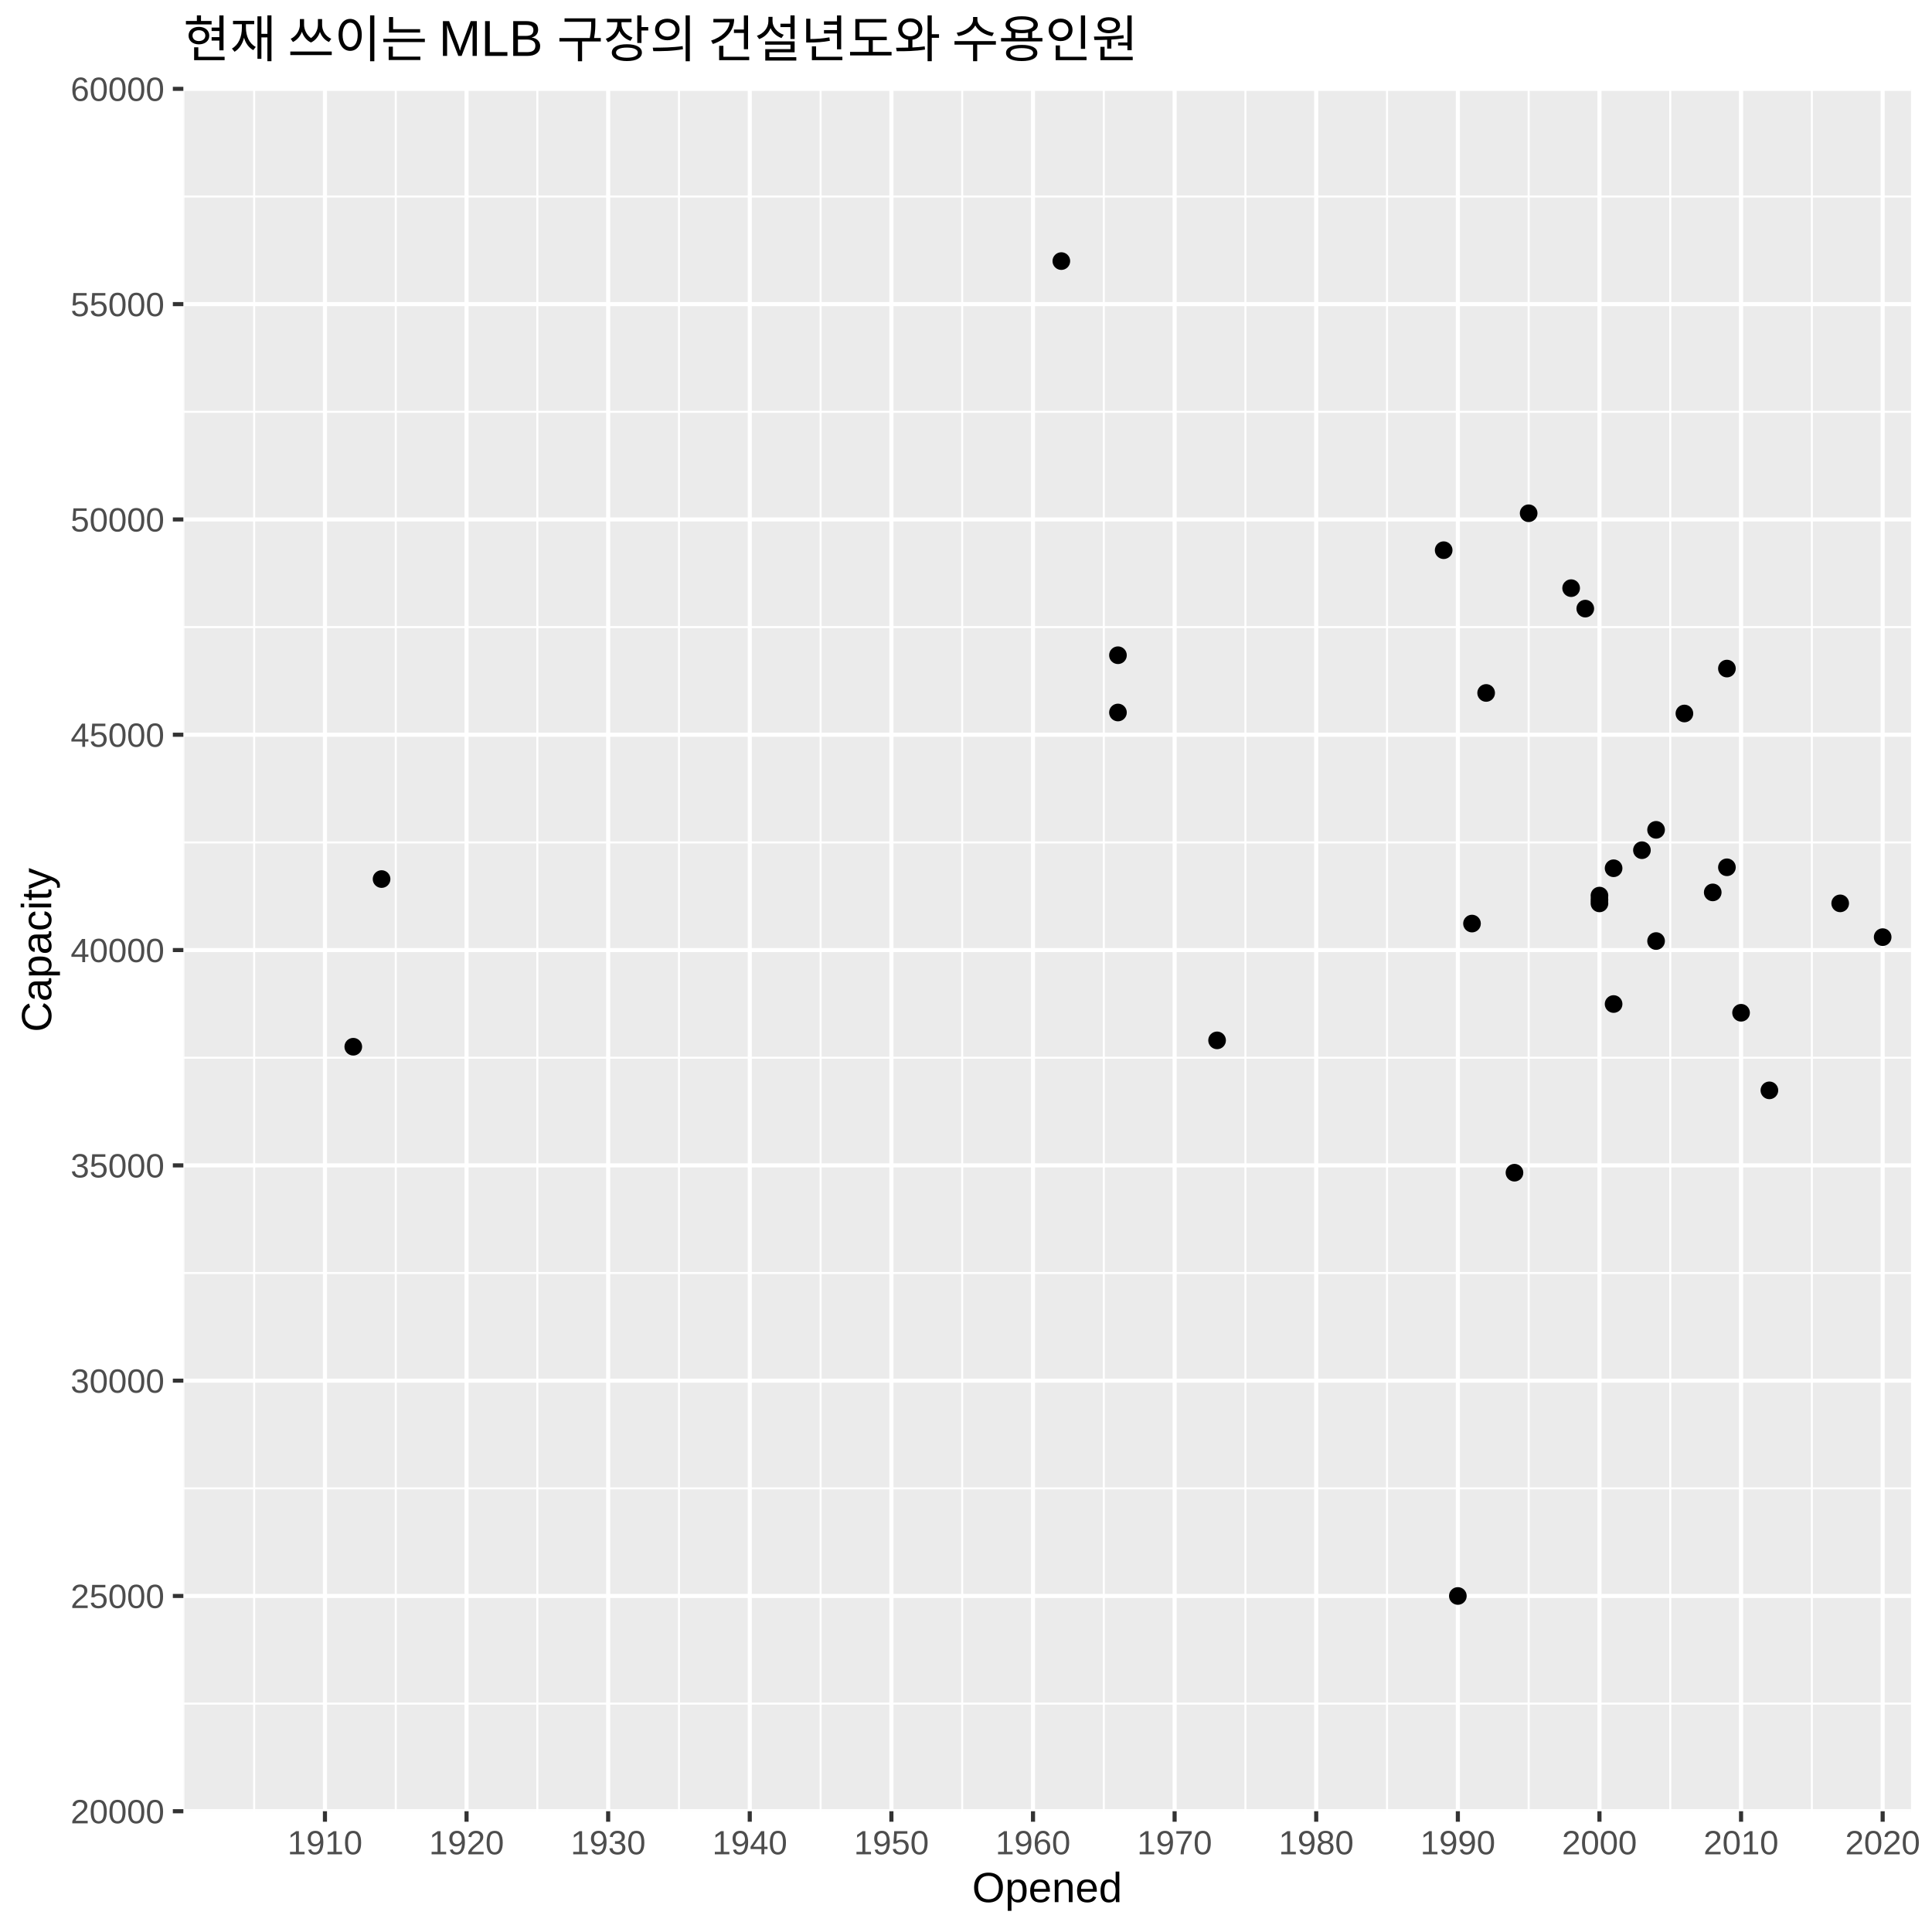
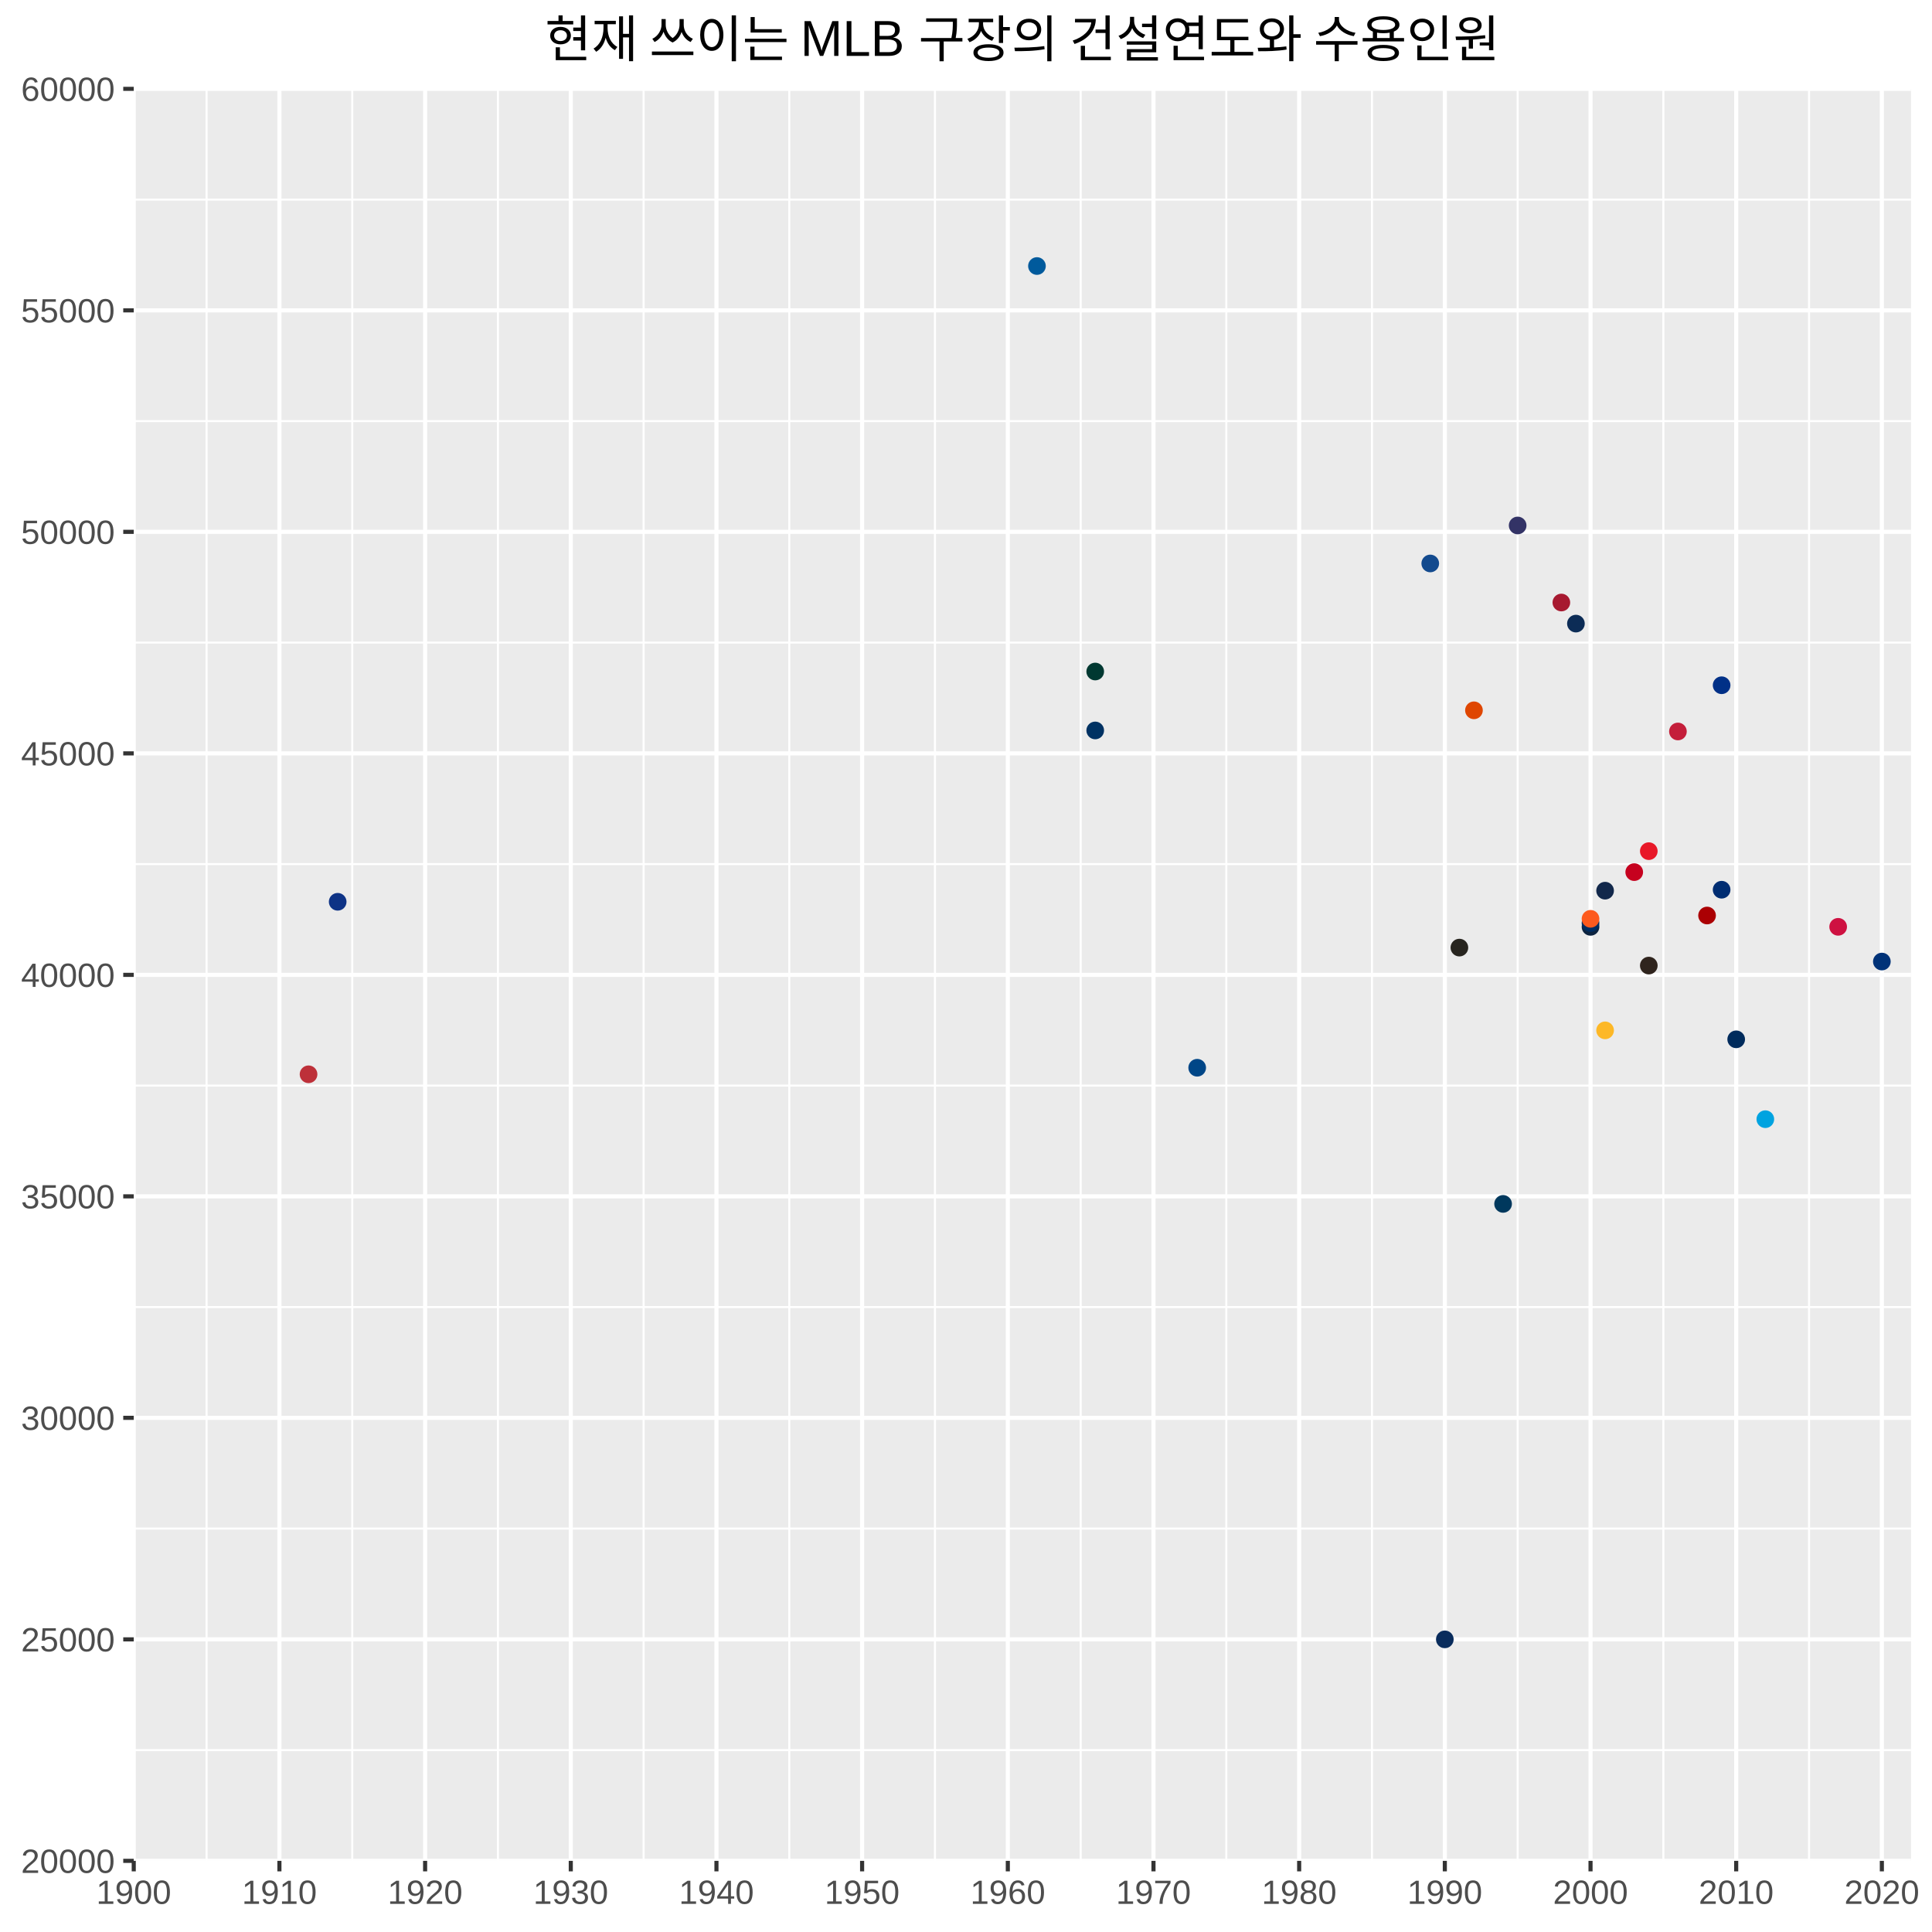
<svg xmlns="http://www.w3.org/2000/svg" class="svglite" width="504.00pt" height="504.00pt" viewBox="0 0 504.00 504.00">
  <defs>
    <style type="text/css">
    .svglite line, .svglite polyline, .svglite polygon, .svglite path, .svglite rect, .svglite circle {
      fill: none;
      stroke: #000000;
      stroke-linecap: round;
      stroke-linejoin: round;
      stroke-miterlimit: 10.00;
    }
    .svglite text {
      white-space: pre;
    }
  </style>
  </defs>
  <rect width="100%" height="100%" style="stroke: none; fill: #FFFFFF;" />
  <defs>
    <clipPath id="cpMC4wMHw1MDQuMDB8MC4wMHw1MDQuMDA=">
      <rect x="0.00" y="0.00" width="504.00" height="504.00" />
    </clipPath>
  </defs>
  <g clip-path="url(#cpMC4wMHw1MDQuMDB8MC4wMHw1MDQuMDA=)">
    <rect x="0.00" y="-0" width="504.00" height="504.00" style="stroke-width: 1.07; stroke: #FFFFFF; fill: #FFFFFF;" />
  </g>
  <defs>
-     <clipPath id="cpNDcuODN8NDk4LjUyfDIzLjE4fDQ3Mi41MA==">
-       <rect x="47.83" y="23.18" width="450.69" height="449.33" />
+     <clipPath id="cpMzQuODl8NDk4LjUyfDIzLjE4fDQ4NS40NA==">
+       <rect x="34.89" y="23.18" width="463.63" height="462.26" />
    </clipPath>
  </defs>
-   <g clip-path="url(#cpNDcuODN8NDk4LjUyfDIzLjE4fDQ3Mi41MA==)">
-     <rect x="47.83" y="23.18" width="450.69" height="449.33" style="stroke-width: 1.07; stroke: none; fill: #EBEBEB;" />
-     <polyline points="47.83,444.42 498.52,444.42 " style="stroke-width: 0.53; stroke: #FFFFFF; stroke-linecap: butt;" />
-     <polyline points="47.83,388.26 498.52,388.26 " style="stroke-width: 0.53; stroke: #FFFFFF; stroke-linecap: butt;" />
-     <polyline points="47.83,332.09 498.52,332.09 " style="stroke-width: 0.53; stroke: #FFFFFF; stroke-linecap: butt;" />
-     <polyline points="47.83,275.92 498.52,275.92 " style="stroke-width: 0.53; stroke: #FFFFFF; stroke-linecap: butt;" />
-     <polyline points="47.83,219.76 498.52,219.76 " style="stroke-width: 0.53; stroke: #FFFFFF; stroke-linecap: butt;" />
-     <polyline points="47.83,163.59 498.52,163.59 " style="stroke-width: 0.53; stroke: #FFFFFF; stroke-linecap: butt;" />
-     <polyline points="47.83,107.43 498.52,107.43 " style="stroke-width: 0.53; stroke: #FFFFFF; stroke-linecap: butt;" />
-     <polyline points="47.83,51.26 498.52,51.26 " style="stroke-width: 0.53; stroke: #FFFFFF; stroke-linecap: butt;" />
-     <polyline points="47.83,472.50 47.83,23.18 " style="stroke-width: 0.53; stroke: #FFFFFF; stroke-linecap: butt;" />
-     <polyline points="66.30,472.50 66.30,23.18 " style="stroke-width: 0.53; stroke: #FFFFFF; stroke-linecap: butt;" />
-     <polyline points="103.24,472.50 103.24,23.18 " style="stroke-width: 0.53; stroke: #FFFFFF; stroke-linecap: butt;" />
-     <polyline points="140.18,472.50 140.18,23.18 " style="stroke-width: 0.53; stroke: #FFFFFF; stroke-linecap: butt;" />
-     <polyline points="177.12,472.50 177.12,23.18 " style="stroke-width: 0.53; stroke: #FFFFFF; stroke-linecap: butt;" />
-     <polyline points="214.07,472.50 214.07,23.18 " style="stroke-width: 0.53; stroke: #FFFFFF; stroke-linecap: butt;" />
-     <polyline points="251.01,472.50 251.01,23.18 " style="stroke-width: 0.53; stroke: #FFFFFF; stroke-linecap: butt;" />
-     <polyline points="287.95,472.50 287.95,23.18 " style="stroke-width: 0.53; stroke: #FFFFFF; stroke-linecap: butt;" />
-     <polyline points="324.89,472.50 324.89,23.18 " style="stroke-width: 0.53; stroke: #FFFFFF; stroke-linecap: butt;" />
-     <polyline points="361.83,472.50 361.83,23.18 " style="stroke-width: 0.53; stroke: #FFFFFF; stroke-linecap: butt;" />
-     <polyline points="398.78,472.50 398.78,23.18 " style="stroke-width: 0.53; stroke: #FFFFFF; stroke-linecap: butt;" />
-     <polyline points="435.72,472.50 435.72,23.18 " style="stroke-width: 0.53; stroke: #FFFFFF; stroke-linecap: butt;" />
-     <polyline points="472.66,472.50 472.66,23.18 " style="stroke-width: 0.53; stroke: #FFFFFF; stroke-linecap: butt;" />
-     <polyline points="47.83,472.50 498.52,472.50 " style="stroke-width: 1.07; stroke: #FFFFFF; stroke-linecap: butt;" />
-     <polyline points="47.83,416.34 498.52,416.34 " style="stroke-width: 1.07; stroke: #FFFFFF; stroke-linecap: butt;" />
-     <polyline points="47.83,360.17 498.52,360.17 " style="stroke-width: 1.07; stroke: #FFFFFF; stroke-linecap: butt;" />
-     <polyline points="47.83,304.01 498.52,304.01 " style="stroke-width: 1.07; stroke: #FFFFFF; stroke-linecap: butt;" />
-     <polyline points="47.83,247.84 498.52,247.84 " style="stroke-width: 1.07; stroke: #FFFFFF; stroke-linecap: butt;" />
-     <polyline points="47.83,191.67 498.52,191.67 " style="stroke-width: 1.07; stroke: #FFFFFF; stroke-linecap: butt;" />
-     <polyline points="47.83,135.51 498.52,135.51 " style="stroke-width: 1.07; stroke: #FFFFFF; stroke-linecap: butt;" />
-     <polyline points="47.83,79.34 498.52,79.34 " style="stroke-width: 1.07; stroke: #FFFFFF; stroke-linecap: butt;" />
-     <polyline points="47.83,23.18 498.52,23.18 " style="stroke-width: 1.07; stroke: #FFFFFF; stroke-linecap: butt;" />
-     <polyline points="84.77,472.50 84.77,23.18 " style="stroke-width: 1.07; stroke: #FFFFFF; stroke-linecap: butt;" />
-     <polyline points="121.71,472.50 121.71,23.18 " style="stroke-width: 1.07; stroke: #FFFFFF; stroke-linecap: butt;" />
-     <polyline points="158.65,472.50 158.65,23.18 " style="stroke-width: 1.07; stroke: #FFFFFF; stroke-linecap: butt;" />
-     <polyline points="195.59,472.50 195.59,23.18 " style="stroke-width: 1.07; stroke: #FFFFFF; stroke-linecap: butt;" />
-     <polyline points="232.54,472.50 232.54,23.18 " style="stroke-width: 1.07; stroke: #FFFFFF; stroke-linecap: butt;" />
-     <polyline points="269.48,472.50 269.48,23.18 " style="stroke-width: 1.07; stroke: #FFFFFF; stroke-linecap: butt;" />
-     <polyline points="306.42,472.50 306.42,23.18 " style="stroke-width: 1.07; stroke: #FFFFFF; stroke-linecap: butt;" />
-     <polyline points="343.36,472.50 343.36,23.18 " style="stroke-width: 1.07; stroke: #FFFFFF; stroke-linecap: butt;" />
-     <polyline points="380.31,472.50 380.31,23.18 " style="stroke-width: 1.07; stroke: #FFFFFF; stroke-linecap: butt;" />
-     <polyline points="417.25,472.50 417.25,23.18 " style="stroke-width: 1.07; stroke: #FFFFFF; stroke-linecap: butt;" />
-     <polyline points="454.19,472.50 454.19,23.18 " style="stroke-width: 1.07; stroke: #FFFFFF; stroke-linecap: butt;" />
-     <polyline points="491.13,472.50 491.13,23.18 " style="stroke-width: 1.07; stroke: #FFFFFF; stroke-linecap: butt;" />
-     <circle cx="420.94" cy="226.50" r="1.95" style="stroke-width: 0.71; fill: #000000;" />
-     <circle cx="291.64" cy="185.87" r="1.95" style="stroke-width: 0.71; fill: #000000;" />
-     <circle cx="439.41" cy="186.13" r="1.95" style="stroke-width: 0.71; fill: #000000;" />
-     <circle cx="409.86" cy="153.43" r="1.95" style="stroke-width: 0.71; fill: #000000;" />
-     <circle cx="450.50" cy="226.25" r="1.95" style="stroke-width: 0.71; fill: #000000;" />
-     <circle cx="432.02" cy="216.48" r="1.95" style="stroke-width: 0.71; fill: #000000;" />
-     <circle cx="417.25" cy="235.67" r="1.95" style="stroke-width: 0.71; fill: #000000;" />
-     <circle cx="398.78" cy="133.89" r="1.95" style="stroke-width: 0.71; fill: #000000;" />
-     <circle cx="276.87" cy="68.11" r="1.95" style="stroke-width: 0.71; fill: #000000;" />
-     <circle cx="92.16" cy="273.06" r="1.95" style="stroke-width: 0.71; fill: #000000;" />
-     <circle cx="491.13" cy="244.47" r="1.95" style="stroke-width: 0.71; fill: #000000;" />
-     <circle cx="428.33" cy="221.79" r="1.95" style="stroke-width: 0.71; fill: #000000;" />
-     <circle cx="384.00" cy="240.93" r="1.95" style="stroke-width: 0.71; fill: #000000;" />
-     <circle cx="317.50" cy="271.40" r="1.95" style="stroke-width: 0.71; fill: #000000;" />
-     <circle cx="461.58" cy="284.44" r="1.95" style="stroke-width: 0.71; fill: #000000;" />
-     <circle cx="417.25" cy="234.72" r="1.95" style="stroke-width: 0.71; fill: #000000;" />
-     <circle cx="446.80" cy="232.80" r="1.95" style="stroke-width: 0.71; fill: #000000;" />
-     <circle cx="417.25" cy="233.63" r="1.95" style="stroke-width: 0.71; fill: #000000;" />
-     <circle cx="387.69" cy="180.77" r="1.95" style="stroke-width: 0.71; fill: #000000;" />
-     <circle cx="432.02" cy="245.49" r="1.95" style="stroke-width: 0.71; fill: #000000;" />
-     <circle cx="420.94" cy="261.92" r="1.95" style="stroke-width: 0.71; fill: #000000;" />
-     <circle cx="395.08" cy="305.92" r="1.95" style="stroke-width: 0.71; fill: #000000;" />
-     <circle cx="291.64" cy="170.93" r="1.95" style="stroke-width: 0.71; fill: #000000;" />
-     <circle cx="376.61" cy="143.53" r="1.95" style="stroke-width: 0.71; fill: #000000;" />
-     <circle cx="413.55" cy="158.77" r="1.95" style="stroke-width: 0.71; fill: #000000;" />
-     <circle cx="454.19" cy="264.20" r="1.95" style="stroke-width: 0.71; fill: #000000;" />
-     <circle cx="380.31" cy="416.34" r="1.95" style="stroke-width: 0.71; fill: #000000;" />
-     <circle cx="480.05" cy="235.66" r="1.95" style="stroke-width: 0.71; fill: #000000;" />
-     <circle cx="99.54" cy="229.32" r="1.95" style="stroke-width: 0.71; fill: #000000;" />
-     <circle cx="450.50" cy="174.41" r="1.95" style="stroke-width: 0.71; fill: #000000;" />
+   <g clip-path="url(#cpMzQuODl8NDk4LjUyfDIzLjE4fDQ4NS40NA==)">
+     <rect x="34.89" y="23.18" width="463.63" height="462.26" style="stroke-width: 1.07; stroke: none; fill: #EBEBEB;" />
+     <polyline points="34.89,456.55 498.52,456.55 " style="stroke-width: 0.53; stroke: #FFFFFF; stroke-linecap: butt;" />
+     <polyline points="34.89,398.76 498.52,398.76 " style="stroke-width: 0.53; stroke: #FFFFFF; stroke-linecap: butt;" />
+     <polyline points="34.89,340.98 498.52,340.98 " style="stroke-width: 0.53; stroke: #FFFFFF; stroke-linecap: butt;" />
+     <polyline points="34.89,283.20 498.52,283.20 " style="stroke-width: 0.53; stroke: #FFFFFF; stroke-linecap: butt;" />
+     <polyline points="34.89,225.42 498.52,225.42 " style="stroke-width: 0.53; stroke: #FFFFFF; stroke-linecap: butt;" />
+     <polyline points="34.89,167.63 498.52,167.63 " style="stroke-width: 0.53; stroke: #FFFFFF; stroke-linecap: butt;" />
+     <polyline points="34.89,109.85 498.52,109.85 " style="stroke-width: 0.53; stroke: #FFFFFF; stroke-linecap: butt;" />
+     <polyline points="34.89,52.07 498.52,52.07 " style="stroke-width: 0.53; stroke: #FFFFFF; stroke-linecap: butt;" />
+     <polyline points="53.89,485.44 53.89,23.18 " style="stroke-width: 0.53; stroke: #FFFFFF; stroke-linecap: butt;" />
+     <polyline points="91.89,485.44 91.89,23.18 " style="stroke-width: 0.53; stroke: #FFFFFF; stroke-linecap: butt;" />
+     <polyline points="129.90,485.44 129.90,23.18 " style="stroke-width: 0.53; stroke: #FFFFFF; stroke-linecap: butt;" />
+     <polyline points="167.90,485.44 167.90,23.18 " style="stroke-width: 0.53; stroke: #FFFFFF; stroke-linecap: butt;" />
+     <polyline points="205.90,485.44 205.90,23.18 " style="stroke-width: 0.53; stroke: #FFFFFF; stroke-linecap: butt;" />
+     <polyline points="243.90,485.44 243.90,23.18 " style="stroke-width: 0.53; stroke: #FFFFFF; stroke-linecap: butt;" />
+     <polyline points="281.91,485.44 281.91,23.18 " style="stroke-width: 0.53; stroke: #FFFFFF; stroke-linecap: butt;" />
+     <polyline points="319.91,485.44 319.91,23.18 " style="stroke-width: 0.53; stroke: #FFFFFF; stroke-linecap: butt;" />
+     <polyline points="357.91,485.44 357.91,23.18 " style="stroke-width: 0.53; stroke: #FFFFFF; stroke-linecap: butt;" />
+     <polyline points="395.91,485.44 395.91,23.18 " style="stroke-width: 0.53; stroke: #FFFFFF; stroke-linecap: butt;" />
+     <polyline points="433.92,485.44 433.92,23.18 " style="stroke-width: 0.53; stroke: #FFFFFF; stroke-linecap: butt;" />
+     <polyline points="471.92,485.44 471.92,23.18 " style="stroke-width: 0.53; stroke: #FFFFFF; stroke-linecap: butt;" />
+     <polyline points="34.89,485.44 498.52,485.44 " style="stroke-width: 1.07; stroke: #FFFFFF; stroke-linecap: butt;" />
+     <polyline points="34.89,427.66 498.52,427.66 " style="stroke-width: 1.07; stroke: #FFFFFF; stroke-linecap: butt;" />
+     <polyline points="34.89,369.87 498.52,369.87 " style="stroke-width: 1.07; stroke: #FFFFFF; stroke-linecap: butt;" />
+     <polyline points="34.89,312.09 498.52,312.09 " style="stroke-width: 1.07; stroke: #FFFFFF; stroke-linecap: butt;" />
+     <polyline points="34.89,254.31 498.52,254.31 " style="stroke-width: 1.07; stroke: #FFFFFF; stroke-linecap: butt;" />
+     <polyline points="34.89,196.53 498.52,196.53 " style="stroke-width: 1.07; stroke: #FFFFFF; stroke-linecap: butt;" />
+     <polyline points="34.89,138.74 498.52,138.74 " style="stroke-width: 1.07; stroke: #FFFFFF; stroke-linecap: butt;" />
+     <polyline points="34.89,80.96 498.52,80.96 " style="stroke-width: 1.07; stroke: #FFFFFF; stroke-linecap: butt;" />
+     <polyline points="34.89,23.18 498.52,23.18 " style="stroke-width: 1.07; stroke: #FFFFFF; stroke-linecap: butt;" />
+     <polyline points="34.89,485.44 34.89,23.18 " style="stroke-width: 1.07; stroke: #FFFFFF; stroke-linecap: butt;" />
+     <polyline points="72.89,485.44 72.89,23.18 " style="stroke-width: 1.07; stroke: #FFFFFF; stroke-linecap: butt;" />
+     <polyline points="110.90,485.44 110.90,23.18 " style="stroke-width: 1.07; stroke: #FFFFFF; stroke-linecap: butt;" />
+     <polyline points="148.90,485.44 148.90,23.18 " style="stroke-width: 1.07; stroke: #FFFFFF; stroke-linecap: butt;" />
+     <polyline points="186.90,485.44 186.90,23.18 " style="stroke-width: 1.07; stroke: #FFFFFF; stroke-linecap: butt;" />
+     <polyline points="224.90,485.44 224.90,23.18 " style="stroke-width: 1.07; stroke: #FFFFFF; stroke-linecap: butt;" />
+     <polyline points="262.91,485.44 262.91,23.18 " style="stroke-width: 1.07; stroke: #FFFFFF; stroke-linecap: butt;" />
+     <polyline points="300.91,485.44 300.91,23.18 " style="stroke-width: 1.07; stroke: #FFFFFF; stroke-linecap: butt;" />
+     <polyline points="338.91,485.44 338.91,23.18 " style="stroke-width: 1.07; stroke: #FFFFFF; stroke-linecap: butt;" />
+     <polyline points="376.91,485.44 376.91,23.18 " style="stroke-width: 1.07; stroke: #FFFFFF; stroke-linecap: butt;" />
+     <polyline points="414.92,485.44 414.92,23.18 " style="stroke-width: 1.07; stroke: #FFFFFF; stroke-linecap: butt;" />
+     <polyline points="452.92,485.44 452.92,23.18 " style="stroke-width: 1.07; stroke: #FFFFFF; stroke-linecap: butt;" />
+     <polyline points="490.92,485.44 490.92,23.18 " style="stroke-width: 1.07; stroke: #FFFFFF; stroke-linecap: butt;" />
+     <circle cx="418.72" cy="232.35" r="1.95" style="stroke-width: 0.71; stroke: #12284B; fill: #12284B;" />
+     <circle cx="285.71" cy="190.55" r="1.95" style="stroke-width: 0.71; stroke: #003263; fill: #003263;" />
+     <circle cx="437.72" cy="190.82" r="1.95" style="stroke-width: 0.71; stroke: #C41E3A; fill: #C41E3A;" />
+     <circle cx="407.31" cy="157.18" r="1.95" style="stroke-width: 0.71; stroke: #A71930; fill: #A71930;" />
+     <circle cx="449.12" cy="232.10" r="1.95" style="stroke-width: 0.71; stroke: #002D72; fill: #002D72;" />
+     <circle cx="430.12" cy="222.04" r="1.95" style="stroke-width: 0.71; stroke: #E81828; fill: #E81828;" />
+     <circle cx="414.92" cy="241.79" r="1.95" style="stroke-width: 0.71; stroke: #0C2340; fill: #0C2340;" />
+     <circle cx="395.91" cy="137.08" r="1.95" style="stroke-width: 0.71; stroke: #333366; fill: #333366;" />
+     <circle cx="270.51" cy="69.40" r="1.95" style="stroke-width: 0.71; stroke: #005A9C; fill: #005A9C;" />
+     <circle cx="80.49" cy="280.25" r="1.95" style="stroke-width: 0.71; stroke: #BD3039; fill: #BD3039;" />
+     <circle cx="490.92" cy="250.84" r="1.95" style="stroke-width: 0.71; stroke: #003278; fill: #003278;" />
+     <circle cx="426.32" cy="227.51" r="1.95" style="stroke-width: 0.71; stroke: #C6011F; fill: #C6011F;" />
+     <circle cx="380.71" cy="247.20" r="1.95" style="stroke-width: 0.71; stroke: #27251F; fill: #27251F;" />
+     <circle cx="312.31" cy="278.54" r="1.95" style="stroke-width: 0.71; stroke: #004687; fill: #004687;" />
+     <circle cx="460.52" cy="291.96" r="1.95" style="stroke-width: 0.71; stroke: #00A3E0; fill: #00A3E0;" />
+     <circle cx="414.92" cy="240.81" r="1.95" style="stroke-width: 0.71; stroke: #002D62; fill: #002D62;" />
+     <circle cx="445.32" cy="238.83" r="1.95" style="stroke-width: 0.71; stroke: #AB0003; fill: #AB0003;" />
+     <circle cx="414.92" cy="239.69" r="1.95" style="stroke-width: 0.71; stroke: #FD5A1E; fill: #FD5A1E;" />
+     <circle cx="384.51" cy="185.30" r="1.95" style="stroke-width: 0.71; stroke: #DF4601; fill: #DF4601;" />
+     <circle cx="430.12" cy="251.89" r="1.95" style="stroke-width: 0.71; stroke: #2F241D; fill: #2F241D;" />
+     <circle cx="418.72" cy="268.79" r="1.95" style="stroke-width: 0.71; stroke: #FDB827; fill: #FDB827;" />
+     <circle cx="392.11" cy="314.06" r="1.95" style="stroke-width: 0.71; stroke: #00385D; fill: #00385D;" />
+     <circle cx="285.71" cy="175.18" r="1.95" style="stroke-width: 0.71; stroke: #003831; fill: #003831;" />
+     <circle cx="373.11" cy="146.99" r="1.95" style="stroke-width: 0.71; stroke: #134A8E; fill: #134A8E;" />
+     <circle cx="411.11" cy="162.68" r="1.95" style="stroke-width: 0.71; stroke: #0C2C56; fill: #0C2C56;" />
+     <circle cx="452.92" cy="271.13" r="1.95" style="stroke-width: 0.71; stroke: #002B5C; fill: #002B5C;" />
+     <circle cx="376.91" cy="427.66" r="1.95" style="stroke-width: 0.71; stroke: #092C5C; fill: #092C5C;" />
+     <circle cx="479.52" cy="241.78" r="1.95" style="stroke-width: 0.71; stroke: #CE1141; fill: #CE1141;" />
+     <circle cx="88.09" cy="235.25" r="1.95" style="stroke-width: 0.71; stroke: #0E3386; fill: #0E3386;" />
+     <circle cx="449.12" cy="178.76" r="1.95" style="stroke-width: 0.71; stroke: #003087; fill: #003087;" />
  </g>
  <g clip-path="url(#cpMC4wMHw1MDQuMDB8MC4wMHw1MDQuMDA=)">
-     <text x="42.89" y="475.65" text-anchor="end" style="font-size: 8.80px;fill: #4D4D4D; font-family: &quot;Arial&quot;;" textLength="24.48px" lengthAdjust="spacingAndGlyphs">20000</text>
-     <text x="42.89" y="419.49" text-anchor="end" style="font-size: 8.80px;fill: #4D4D4D; font-family: &quot;Arial&quot;;" textLength="24.48px" lengthAdjust="spacingAndGlyphs">25000</text>
-     <text x="42.89" y="363.32" text-anchor="end" style="font-size: 8.80px;fill: #4D4D4D; font-family: &quot;Arial&quot;;" textLength="24.48px" lengthAdjust="spacingAndGlyphs">30000</text>
-     <text x="42.89" y="307.16" text-anchor="end" style="font-size: 8.80px;fill: #4D4D4D; font-family: &quot;Arial&quot;;" textLength="24.48px" lengthAdjust="spacingAndGlyphs">35000</text>
-     <text x="42.89" y="250.99" text-anchor="end" style="font-size: 8.80px;fill: #4D4D4D; font-family: &quot;Arial&quot;;" textLength="24.48px" lengthAdjust="spacingAndGlyphs">40000</text>
-     <text x="42.89" y="194.82" text-anchor="end" style="font-size: 8.80px;fill: #4D4D4D; font-family: &quot;Arial&quot;;" textLength="24.48px" lengthAdjust="spacingAndGlyphs">45000</text>
-     <text x="42.89" y="138.66" text-anchor="end" style="font-size: 8.80px;fill: #4D4D4D; font-family: &quot;Arial&quot;;" textLength="24.48px" lengthAdjust="spacingAndGlyphs">50000</text>
-     <text x="42.89" y="82.49" text-anchor="end" style="font-size: 8.80px;fill: #4D4D4D; font-family: &quot;Arial&quot;;" textLength="24.48px" lengthAdjust="spacingAndGlyphs">55000</text>
-     <text x="42.89" y="26.33" text-anchor="end" style="font-size: 8.80px;fill: #4D4D4D; font-family: &quot;Arial&quot;;" textLength="24.48px" lengthAdjust="spacingAndGlyphs">60000</text>
-     <polyline points="45.09,472.50 47.83,472.50 " style="stroke-width: 1.07; stroke: #333333; stroke-linecap: butt;" />
-     <polyline points="45.09,416.34 47.83,416.34 " style="stroke-width: 1.07; stroke: #333333; stroke-linecap: butt;" />
-     <polyline points="45.09,360.17 47.83,360.17 " style="stroke-width: 1.07; stroke: #333333; stroke-linecap: butt;" />
-     <polyline points="45.09,304.01 47.83,304.01 " style="stroke-width: 1.07; stroke: #333333; stroke-linecap: butt;" />
-     <polyline points="45.09,247.84 47.83,247.84 " style="stroke-width: 1.07; stroke: #333333; stroke-linecap: butt;" />
-     <polyline points="45.09,191.67 47.83,191.67 " style="stroke-width: 1.07; stroke: #333333; stroke-linecap: butt;" />
-     <polyline points="45.09,135.51 47.83,135.51 " style="stroke-width: 1.07; stroke: #333333; stroke-linecap: butt;" />
-     <polyline points="45.09,79.34 47.83,79.34 " style="stroke-width: 1.07; stroke: #333333; stroke-linecap: butt;" />
-     <polyline points="45.09,23.18 47.83,23.18 " style="stroke-width: 1.07; stroke: #333333; stroke-linecap: butt;" />
-     <polyline points="84.77,475.24 84.77,472.50 " style="stroke-width: 1.07; stroke: #333333; stroke-linecap: butt;" />
-     <polyline points="121.71,475.24 121.71,472.50 " style="stroke-width: 1.07; stroke: #333333; stroke-linecap: butt;" />
-     <polyline points="158.65,475.24 158.65,472.50 " style="stroke-width: 1.07; stroke: #333333; stroke-linecap: butt;" />
-     <polyline points="195.59,475.24 195.59,472.50 " style="stroke-width: 1.07; stroke: #333333; stroke-linecap: butt;" />
-     <polyline points="232.54,475.24 232.54,472.50 " style="stroke-width: 1.07; stroke: #333333; stroke-linecap: butt;" />
-     <polyline points="269.48,475.24 269.48,472.50 " style="stroke-width: 1.07; stroke: #333333; stroke-linecap: butt;" />
-     <polyline points="306.42,475.24 306.42,472.50 " style="stroke-width: 1.07; stroke: #333333; stroke-linecap: butt;" />
-     <polyline points="343.36,475.24 343.36,472.50 " style="stroke-width: 1.07; stroke: #333333; stroke-linecap: butt;" />
-     <polyline points="380.31,475.24 380.31,472.50 " style="stroke-width: 1.07; stroke: #333333; stroke-linecap: butt;" />
-     <polyline points="417.25,475.24 417.25,472.50 " style="stroke-width: 1.07; stroke: #333333; stroke-linecap: butt;" />
-     <polyline points="454.19,475.24 454.19,472.50 " style="stroke-width: 1.07; stroke: #333333; stroke-linecap: butt;" />
-     <polyline points="491.13,475.24 491.13,472.50 " style="stroke-width: 1.07; stroke: #333333; stroke-linecap: butt;" />
-     <text x="84.77" y="483.74" text-anchor="middle" style="font-size: 8.80px;fill: #4D4D4D; font-family: &quot;Arial&quot;;" textLength="19.58px" lengthAdjust="spacingAndGlyphs">1910</text>
-     <text x="121.71" y="483.74" text-anchor="middle" style="font-size: 8.80px;fill: #4D4D4D; font-family: &quot;Arial&quot;;" textLength="19.58px" lengthAdjust="spacingAndGlyphs">1920</text>
-     <text x="158.65" y="483.74" text-anchor="middle" style="font-size: 8.80px;fill: #4D4D4D; font-family: &quot;Arial&quot;;" textLength="19.58px" lengthAdjust="spacingAndGlyphs">1930</text>
-     <text x="195.59" y="483.74" text-anchor="middle" style="font-size: 8.80px;fill: #4D4D4D; font-family: &quot;Arial&quot;;" textLength="19.58px" lengthAdjust="spacingAndGlyphs">1940</text>
-     <text x="232.54" y="483.74" text-anchor="middle" style="font-size: 8.80px;fill: #4D4D4D; font-family: &quot;Arial&quot;;" textLength="19.58px" lengthAdjust="spacingAndGlyphs">1950</text>
-     <text x="269.48" y="483.74" text-anchor="middle" style="font-size: 8.80px;fill: #4D4D4D; font-family: &quot;Arial&quot;;" textLength="19.58px" lengthAdjust="spacingAndGlyphs">1960</text>
-     <text x="306.42" y="483.74" text-anchor="middle" style="font-size: 8.80px;fill: #4D4D4D; font-family: &quot;Arial&quot;;" textLength="19.58px" lengthAdjust="spacingAndGlyphs">1970</text>
-     <text x="343.36" y="483.74" text-anchor="middle" style="font-size: 8.80px;fill: #4D4D4D; font-family: &quot;Arial&quot;;" textLength="19.58px" lengthAdjust="spacingAndGlyphs">1980</text>
-     <text x="380.31" y="483.74" text-anchor="middle" style="font-size: 8.80px;fill: #4D4D4D; font-family: &quot;Arial&quot;;" textLength="19.58px" lengthAdjust="spacingAndGlyphs">1990</text>
-     <text x="417.25" y="483.74" text-anchor="middle" style="font-size: 8.80px;fill: #4D4D4D; font-family: &quot;Arial&quot;;" textLength="19.58px" lengthAdjust="spacingAndGlyphs">2000</text>
-     <text x="454.19" y="483.74" text-anchor="middle" style="font-size: 8.80px;fill: #4D4D4D; font-family: &quot;Arial&quot;;" textLength="19.58px" lengthAdjust="spacingAndGlyphs">2010</text>
-     <text x="491.13" y="483.74" text-anchor="middle" style="font-size: 8.80px;fill: #4D4D4D; font-family: &quot;Arial&quot;;" textLength="19.58px" lengthAdjust="spacingAndGlyphs">2020</text>
-     <text x="273.17" y="496.20" text-anchor="middle" style="font-size: 11.00px; font-family: &quot;Arial&quot;;" textLength="39.16px" lengthAdjust="spacingAndGlyphs">Opened</text>
-     <text transform="translate(13.36,247.84) rotate(-90)" text-anchor="middle" style="font-size: 11.00px; font-family: &quot;Arial&quot;;" textLength="42.80px" lengthAdjust="spacingAndGlyphs">Capacity</text>
-     <text x="47.83" y="14.93" style="font-size: 13.20px; font-family: &quot;Arial&quot;;" textLength="213.62px" lengthAdjust="spacingAndGlyphs">현재 쓰이는 MLB 구장의 건설년도와 수용인원</text>
+     <text x="29.96" y="488.59" text-anchor="end" style="font-size: 8.80px;fill: #4D4D4D; font-family: &quot;Arial&quot;;" textLength="24.48px" lengthAdjust="spacingAndGlyphs">20000</text>
+     <text x="29.96" y="430.81" text-anchor="end" style="font-size: 8.80px;fill: #4D4D4D; font-family: &quot;Arial&quot;;" textLength="24.48px" lengthAdjust="spacingAndGlyphs">25000</text>
+     <text x="29.96" y="373.02" text-anchor="end" style="font-size: 8.80px;fill: #4D4D4D; font-family: &quot;Arial&quot;;" textLength="24.48px" lengthAdjust="spacingAndGlyphs">30000</text>
+     <text x="29.96" y="315.24" text-anchor="end" style="font-size: 8.80px;fill: #4D4D4D; font-family: &quot;Arial&quot;;" textLength="24.48px" lengthAdjust="spacingAndGlyphs">35000</text>
+     <text x="29.96" y="257.46" text-anchor="end" style="font-size: 8.80px;fill: #4D4D4D; font-family: &quot;Arial&quot;;" textLength="24.48px" lengthAdjust="spacingAndGlyphs">40000</text>
+     <text x="29.96" y="199.68" text-anchor="end" style="font-size: 8.80px;fill: #4D4D4D; font-family: &quot;Arial&quot;;" textLength="24.48px" lengthAdjust="spacingAndGlyphs">45000</text>
+     <text x="29.96" y="141.89" text-anchor="end" style="font-size: 8.80px;fill: #4D4D4D; font-family: &quot;Arial&quot;;" textLength="24.48px" lengthAdjust="spacingAndGlyphs">50000</text>
+     <text x="29.96" y="84.11" text-anchor="end" style="font-size: 8.80px;fill: #4D4D4D; font-family: &quot;Arial&quot;;" textLength="24.48px" lengthAdjust="spacingAndGlyphs">55000</text>
+     <text x="29.96" y="26.33" text-anchor="end" style="font-size: 8.80px;fill: #4D4D4D; font-family: &quot;Arial&quot;;" textLength="24.48px" lengthAdjust="spacingAndGlyphs">60000</text>
+     <polyline points="32.15,485.44 34.89,485.44 " style="stroke-width: 1.07; stroke: #333333; stroke-linecap: butt;" />
+     <polyline points="32.15,427.66 34.89,427.66 " style="stroke-width: 1.07; stroke: #333333; stroke-linecap: butt;" />
+     <polyline points="32.15,369.87 34.89,369.87 " style="stroke-width: 1.07; stroke: #333333; stroke-linecap: butt;" />
+     <polyline points="32.15,312.09 34.89,312.09 " style="stroke-width: 1.07; stroke: #333333; stroke-linecap: butt;" />
+     <polyline points="32.15,254.31 34.89,254.31 " style="stroke-width: 1.07; stroke: #333333; stroke-linecap: butt;" />
+     <polyline points="32.15,196.53 34.89,196.53 " style="stroke-width: 1.07; stroke: #333333; stroke-linecap: butt;" />
+     <polyline points="32.15,138.74 34.89,138.74 " style="stroke-width: 1.07; stroke: #333333; stroke-linecap: butt;" />
+     <polyline points="32.15,80.96 34.89,80.96 " style="stroke-width: 1.07; stroke: #333333; stroke-linecap: butt;" />
+     <polyline points="32.15,23.18 34.89,23.18 " style="stroke-width: 1.07; stroke: #333333; stroke-linecap: butt;" />
+     <polyline points="34.89,488.18 34.89,485.44 " style="stroke-width: 1.07; stroke: #333333; stroke-linecap: butt;" />
+     <polyline points="72.89,488.18 72.89,485.44 " style="stroke-width: 1.07; stroke: #333333; stroke-linecap: butt;" />
+     <polyline points="110.90,488.18 110.90,485.44 " style="stroke-width: 1.07; stroke: #333333; stroke-linecap: butt;" />
+     <polyline points="148.90,488.18 148.90,485.44 " style="stroke-width: 1.07; stroke: #333333; stroke-linecap: butt;" />
+     <polyline points="186.90,488.18 186.90,485.44 " style="stroke-width: 1.07; stroke: #333333; stroke-linecap: butt;" />
+     <polyline points="224.90,488.18 224.90,485.44 " style="stroke-width: 1.07; stroke: #333333; stroke-linecap: butt;" />
+     <polyline points="262.91,488.18 262.91,485.44 " style="stroke-width: 1.07; stroke: #333333; stroke-linecap: butt;" />
+     <polyline points="300.91,488.18 300.91,485.44 " style="stroke-width: 1.07; stroke: #333333; stroke-linecap: butt;" />
+     <polyline points="338.91,488.18 338.91,485.44 " style="stroke-width: 1.07; stroke: #333333; stroke-linecap: butt;" />
+     <polyline points="376.91,488.18 376.91,485.44 " style="stroke-width: 1.07; stroke: #333333; stroke-linecap: butt;" />
+     <polyline points="414.92,488.18 414.92,485.44 " style="stroke-width: 1.07; stroke: #333333; stroke-linecap: butt;" />
+     <polyline points="452.92,488.18 452.92,485.44 " style="stroke-width: 1.07; stroke: #333333; stroke-linecap: butt;" />
+     <polyline points="490.92,488.18 490.92,485.44 " style="stroke-width: 1.07; stroke: #333333; stroke-linecap: butt;" />
+     <text x="34.89" y="496.67" text-anchor="middle" style="font-size: 8.80px;fill: #4D4D4D; font-family: &quot;Arial&quot;;" textLength="19.58px" lengthAdjust="spacingAndGlyphs">1900</text>
+     <text x="72.89" y="496.67" text-anchor="middle" style="font-size: 8.80px;fill: #4D4D4D; font-family: &quot;Arial&quot;;" textLength="19.58px" lengthAdjust="spacingAndGlyphs">1910</text>
+     <text x="110.90" y="496.67" text-anchor="middle" style="font-size: 8.80px;fill: #4D4D4D; font-family: &quot;Arial&quot;;" textLength="19.58px" lengthAdjust="spacingAndGlyphs">1920</text>
+     <text x="148.90" y="496.67" text-anchor="middle" style="font-size: 8.80px;fill: #4D4D4D; font-family: &quot;Arial&quot;;" textLength="19.58px" lengthAdjust="spacingAndGlyphs">1930</text>
+     <text x="186.90" y="496.67" text-anchor="middle" style="font-size: 8.80px;fill: #4D4D4D; font-family: &quot;Arial&quot;;" textLength="19.58px" lengthAdjust="spacingAndGlyphs">1940</text>
+     <text x="224.90" y="496.67" text-anchor="middle" style="font-size: 8.80px;fill: #4D4D4D; font-family: &quot;Arial&quot;;" textLength="19.58px" lengthAdjust="spacingAndGlyphs">1950</text>
+     <text x="262.91" y="496.67" text-anchor="middle" style="font-size: 8.80px;fill: #4D4D4D; font-family: &quot;Arial&quot;;" textLength="19.58px" lengthAdjust="spacingAndGlyphs">1960</text>
+     <text x="300.91" y="496.67" text-anchor="middle" style="font-size: 8.80px;fill: #4D4D4D; font-family: &quot;Arial&quot;;" textLength="19.58px" lengthAdjust="spacingAndGlyphs">1970</text>
+     <text x="338.91" y="496.67" text-anchor="middle" style="font-size: 8.80px;fill: #4D4D4D; font-family: &quot;Arial&quot;;" textLength="19.58px" lengthAdjust="spacingAndGlyphs">1980</text>
+     <text x="376.91" y="496.67" text-anchor="middle" style="font-size: 8.80px;fill: #4D4D4D; font-family: &quot;Arial&quot;;" textLength="19.58px" lengthAdjust="spacingAndGlyphs">1990</text>
+     <text x="414.92" y="496.67" text-anchor="middle" style="font-size: 8.80px;fill: #4D4D4D; font-family: &quot;Arial&quot;;" textLength="19.58px" lengthAdjust="spacingAndGlyphs">2000</text>
+     <text x="452.92" y="496.67" text-anchor="middle" style="font-size: 8.80px;fill: #4D4D4D; font-family: &quot;Arial&quot;;" textLength="19.58px" lengthAdjust="spacingAndGlyphs">2010</text>
+     <text x="490.92" y="496.67" text-anchor="middle" style="font-size: 8.80px;fill: #4D4D4D; font-family: &quot;Arial&quot;;" textLength="19.58px" lengthAdjust="spacingAndGlyphs">2020</text>
+     <text x="266.71" y="14.93" text-anchor="middle" style="font-size: 13.20px; font-family: &quot;Arial&quot;;" textLength="213.62px" lengthAdjust="spacingAndGlyphs">현재 쓰이는 MLB 구장의 건설연도와 수용인원</text>
  </g>
</svg>
